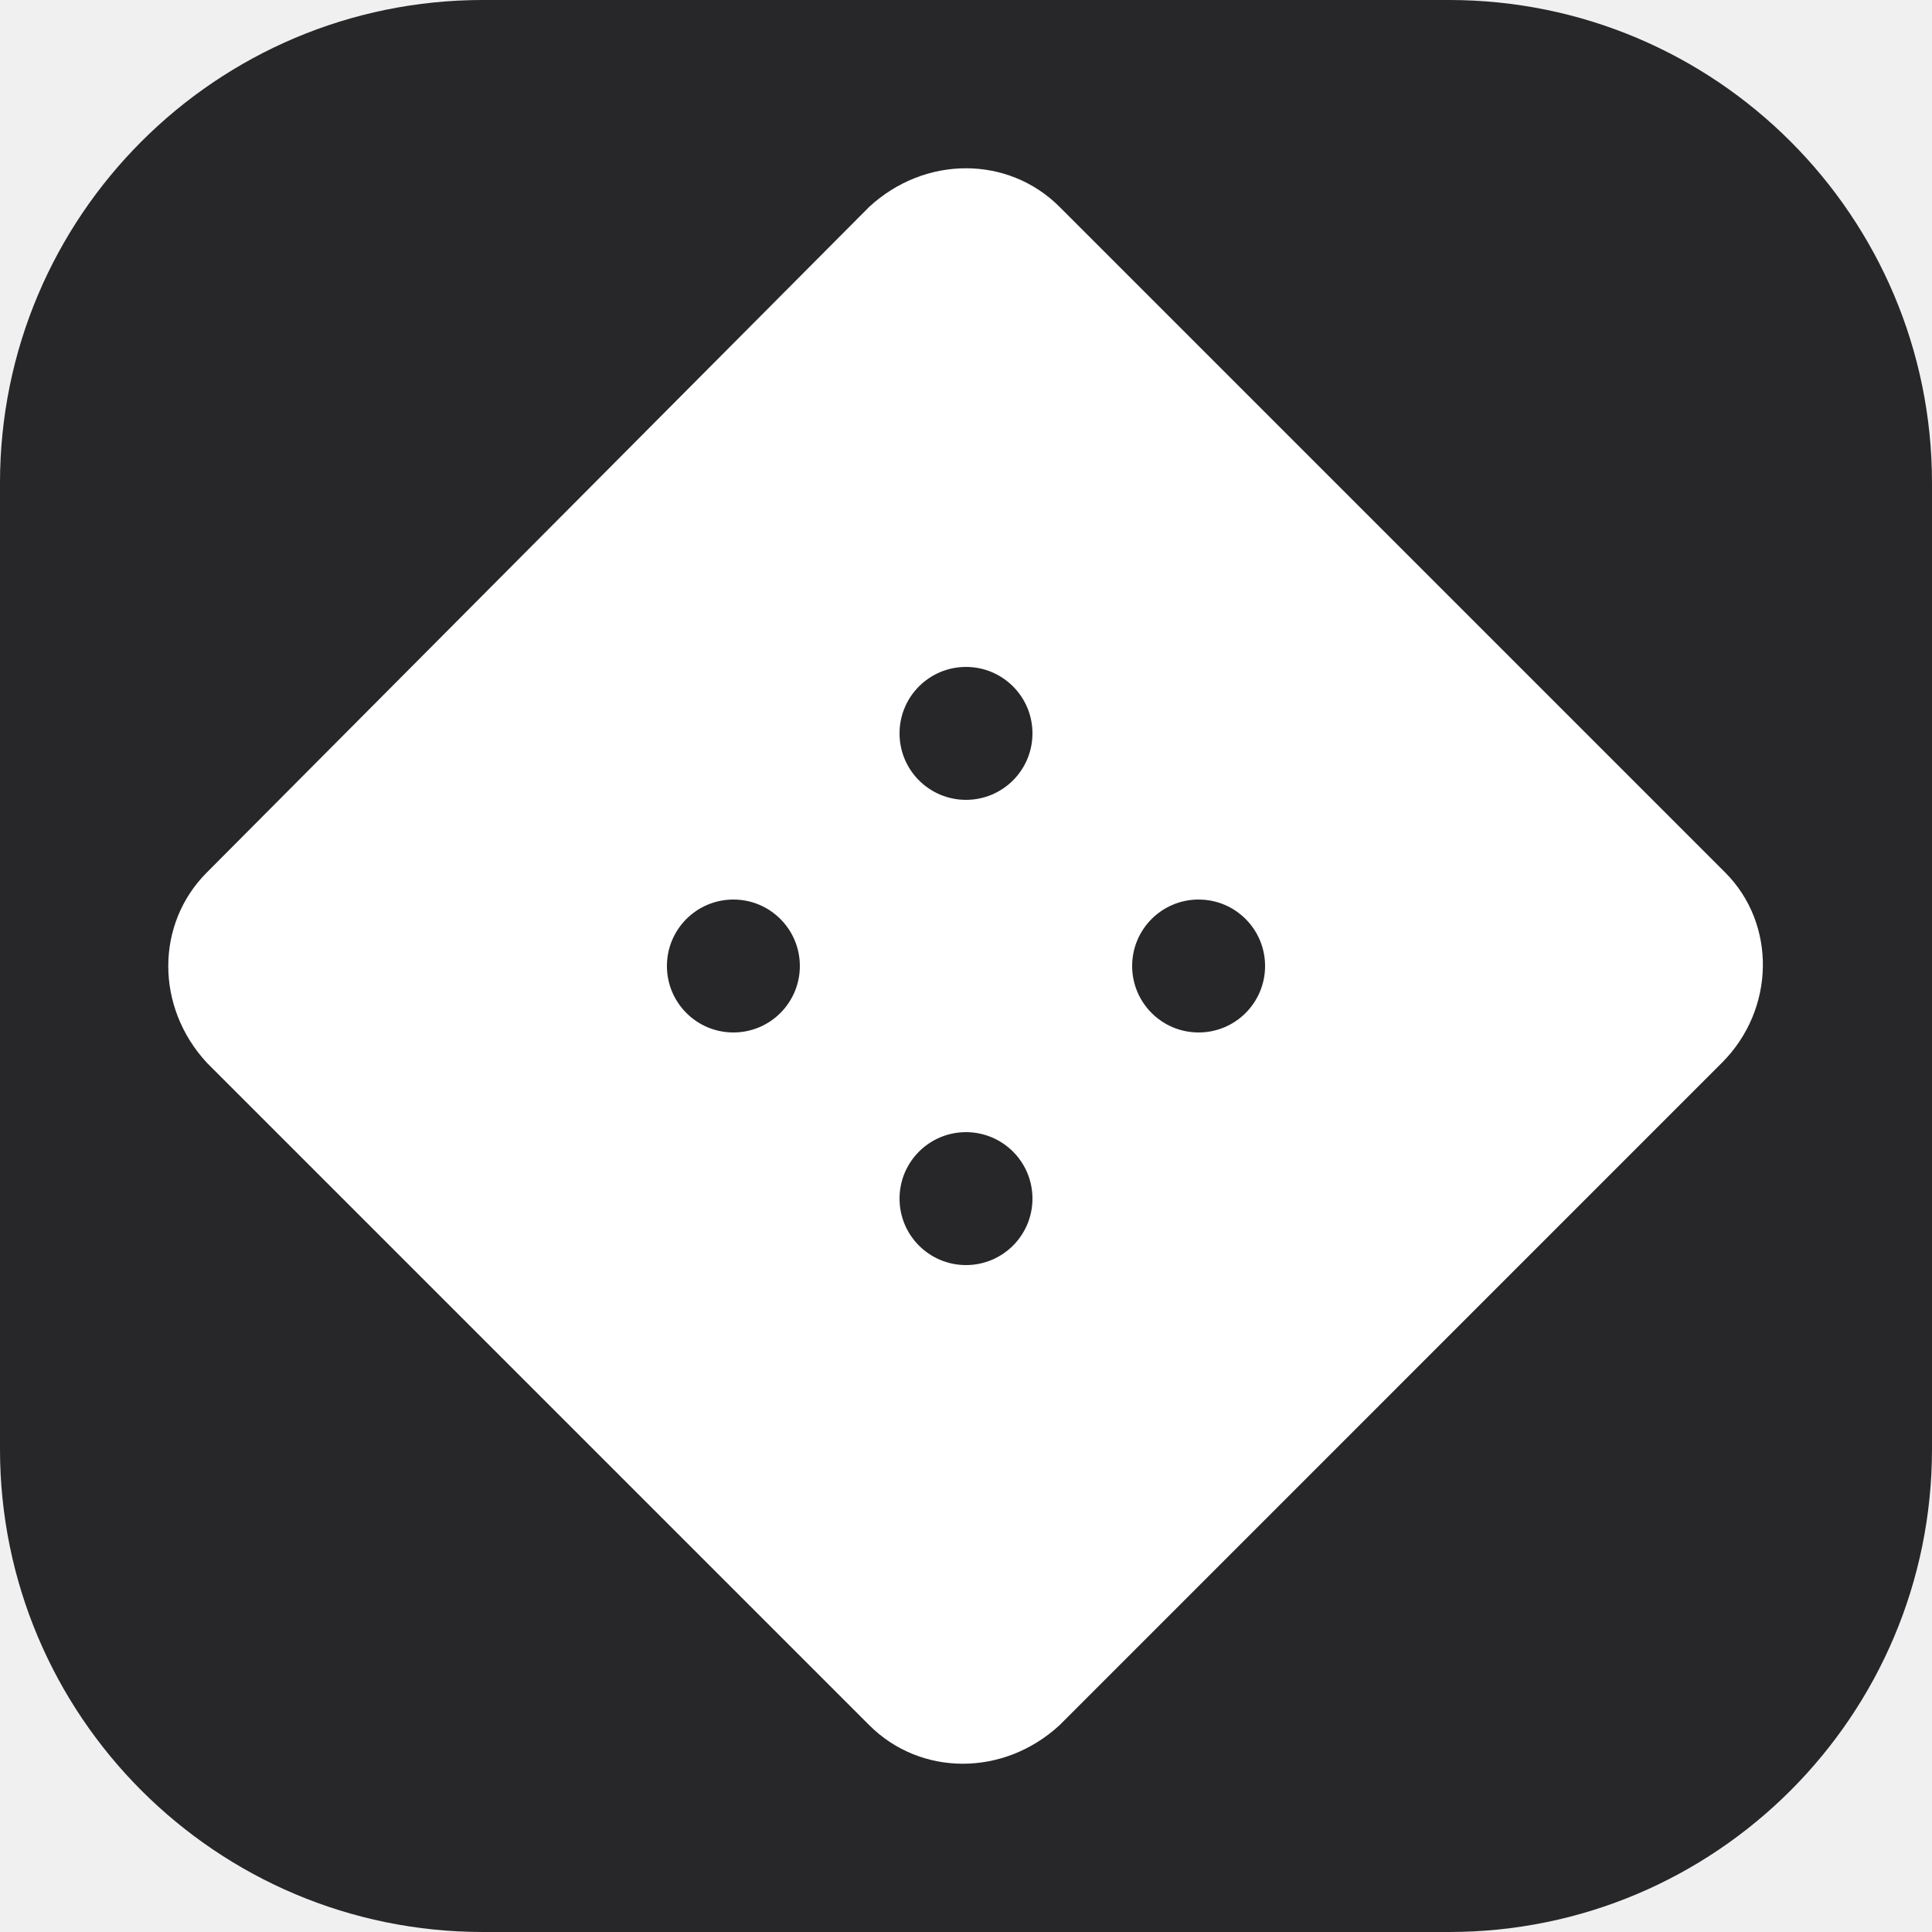
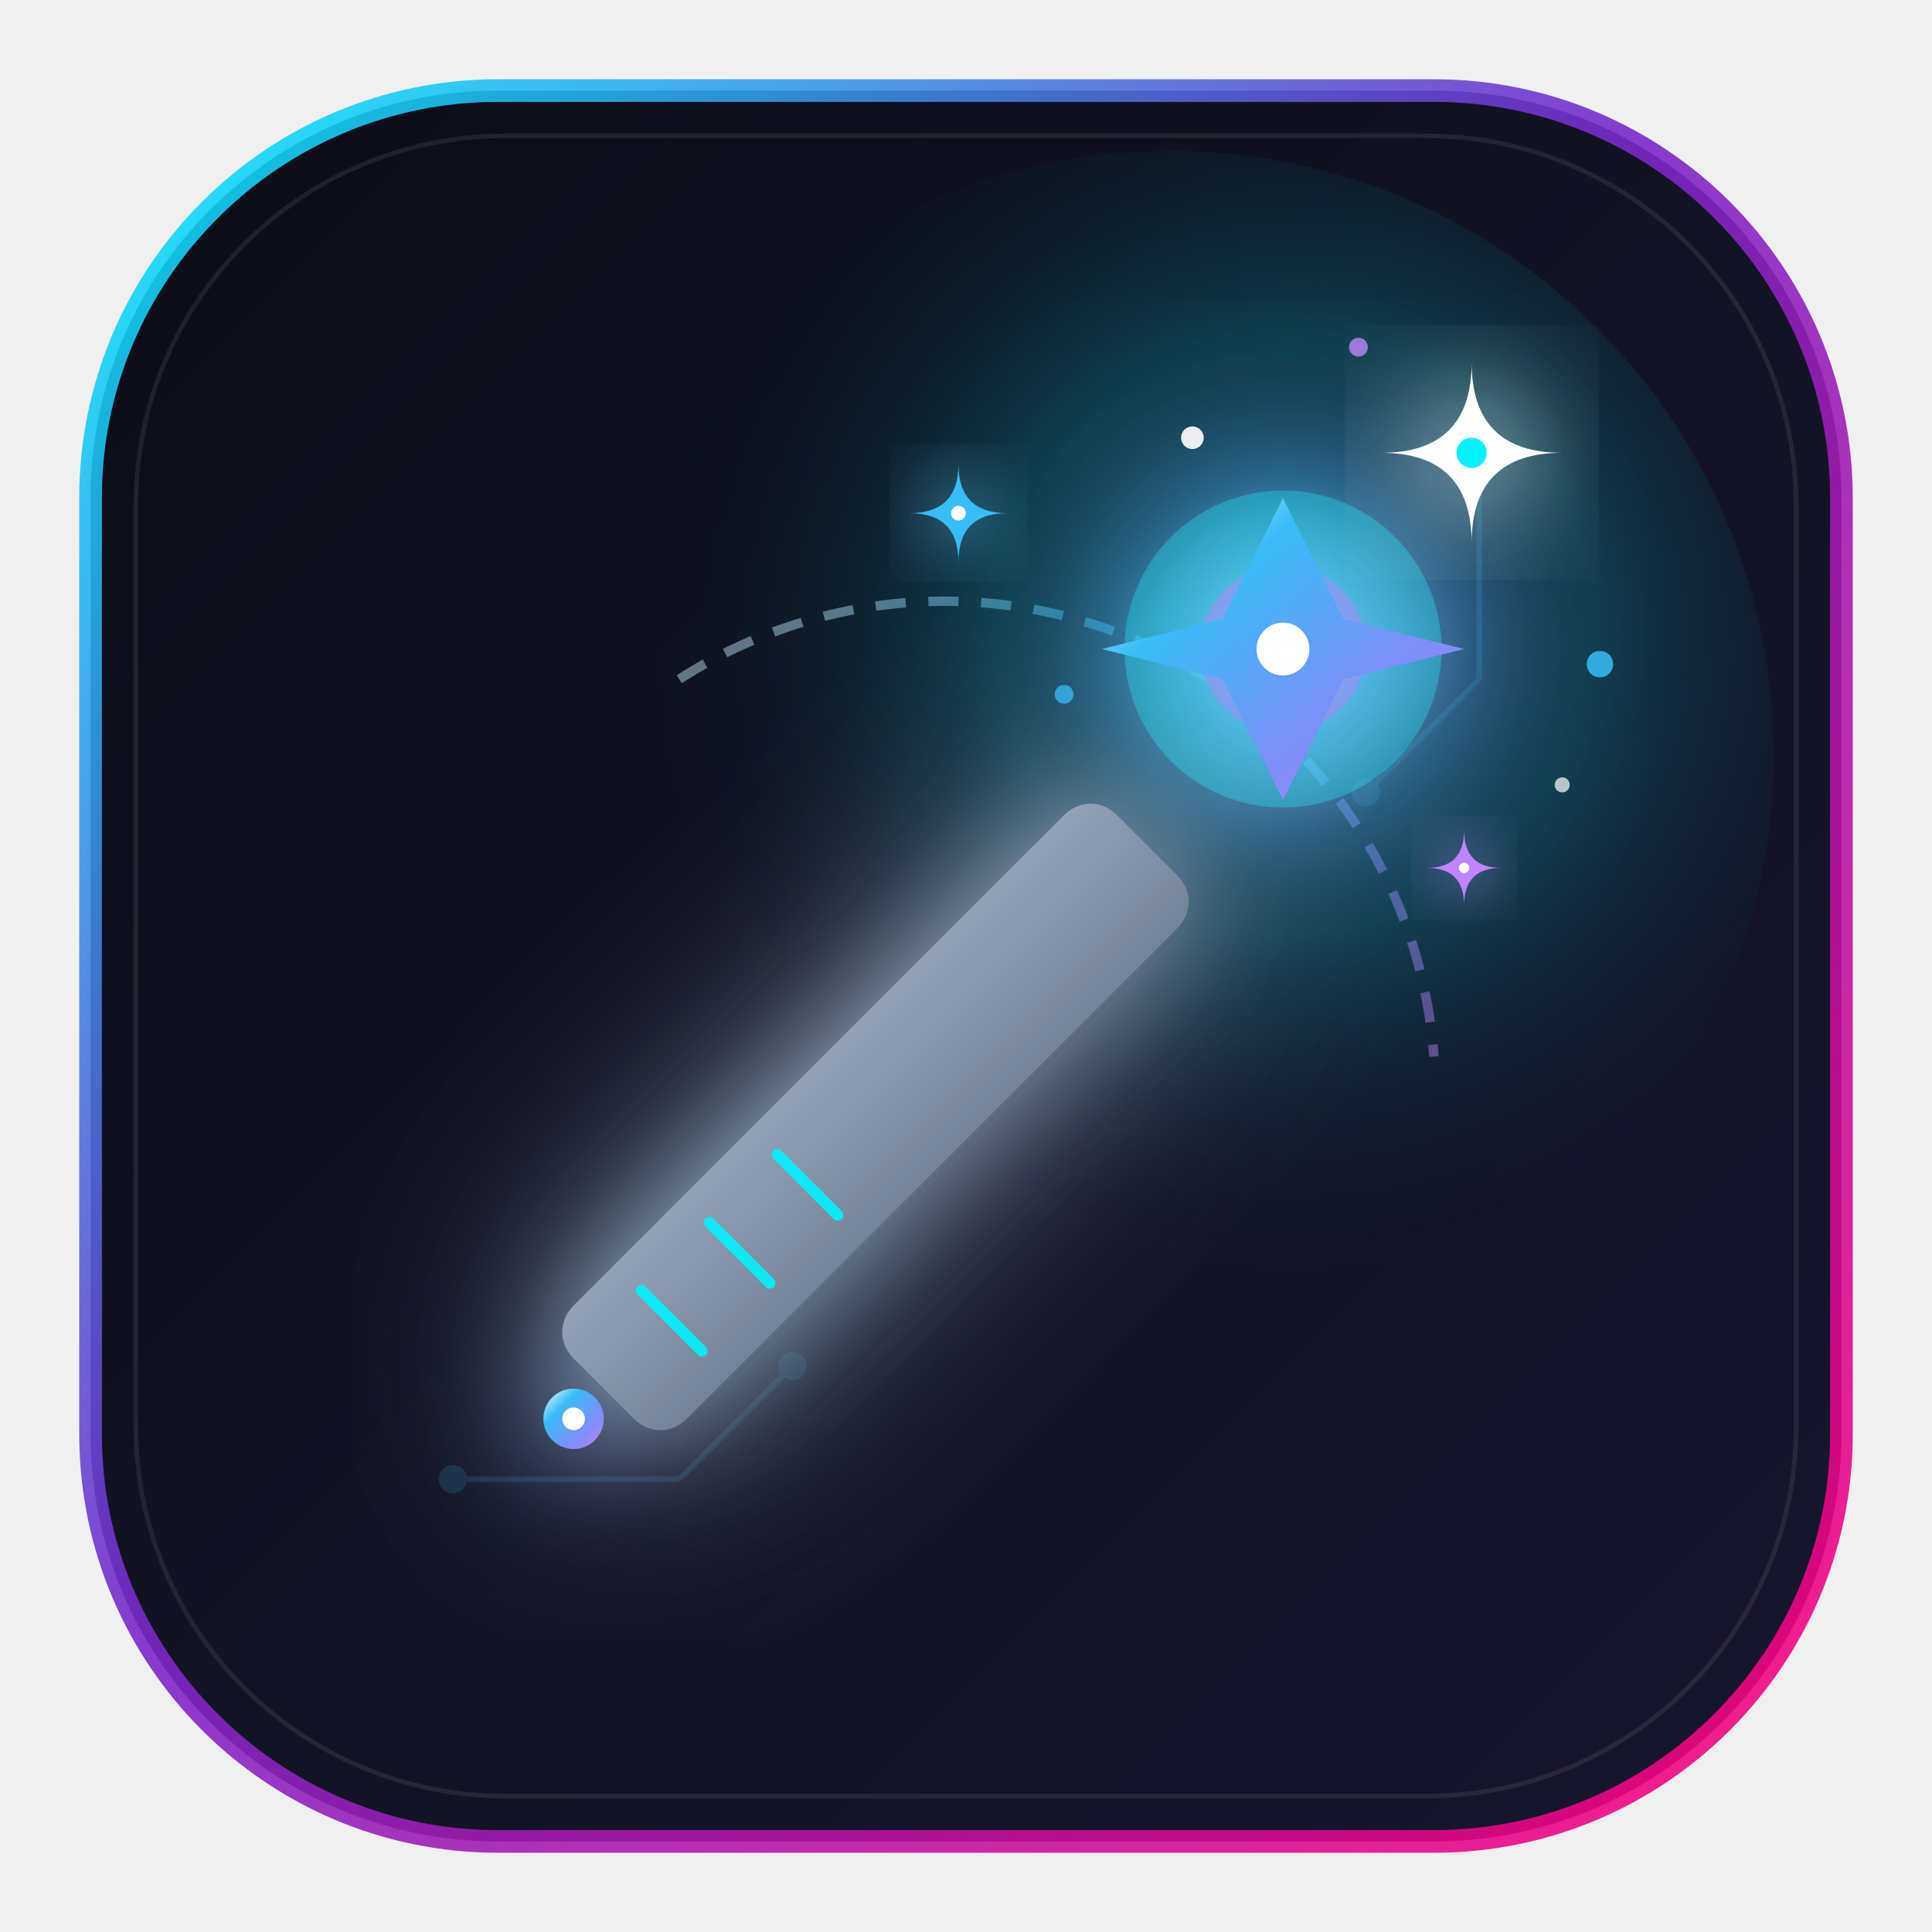
- <svg xmlns="http://www.w3.org/2000/svg" viewBox="0,0,256,256" width="170px" height="170px" fill-rule="nonzero">
-   <g transform="translate(17.92,17.92) scale(0.86,0.86)">
-     <g fill="#27272a" fill-rule="nonzero" stroke="none" stroke-width="1" stroke-linecap="butt" stroke-linejoin="miter" stroke-miterlimit="10" stroke-dasharray="" stroke-dashoffset="0" font-family="none" font-weight="none" font-size="none" text-anchor="none" style="mix-blend-mode: normal">
-       <path d="M53.581,276.837c-41.1,0 -74.419,-33.318 -74.419,-74.419v-148.837c0,-41.1 33.318,-74.419 74.419,-74.419h148.837c41.1,0 74.419,33.318 74.419,74.419v148.837c0,41.1 -33.318,74.419 -74.419,74.419z" id="shape" />
-     </g>
-     <g fill="#ffffff" fill-rule="nonzero" stroke="none" stroke-width="1" stroke-linecap="butt" stroke-linejoin="miter" stroke-miterlimit="10" stroke-dasharray="" stroke-dashoffset="0" font-family="none" font-weight="none" font-size="none" text-anchor="none" style="mix-blend-mode: normal">
-       <g transform="scale(5.12,5.12)">
-         <path d="M47.845,22.185l-20.03,-20.03c-1.543,-1.543 -4.046,-1.553 -5.729,0.002l-19.931,20.028c-1.542,1.542 -1.554,4.045 0,5.727l19.934,19.934c0.772,0.772 1.785,1.16 2.816,1.16c1.026,0 2.07,-0.385 2.91,-1.16l19.933,-19.934c1.605,-1.605 1.648,-4.175 0.097,-5.727zM18,27c-1.105,0 -2,-0.895 -2,-2c0,-1.105 0.895,-2 2,-2c1.105,0 2,0.895 2,2c0,1.105 -0.895,2 -2,2zM25,34c-1.105,0 -2,-0.895 -2,-2c0,-1.105 0.895,-2 2,-2c1.105,0 2,0.895 2,2c0,1.105 -0.895,2 -2,2zM25,20c-1.105,0 -2,-0.895 -2,-2c0,-1.105 0.895,-2 2,-2c1.105,0 2,0.895 2,2c0,1.105 -0.895,2 -2,2zM32,27c-1.105,0 -2,-0.895 -2,-2c0,-1.105 0.895,-2 2,-2c1.105,0 2,0.895 2,2c0,1.105 -0.895,2 -2,2z" />
-       </g>
-     </g>
+ <svg xmlns="http://www.w3.org/2000/svg" viewBox="0 0 512 512" width="100%" height="100%">
+   <defs>
+     <linearGradient id="bgGrad" x1="0%" y1="0%" x2="100%" y2="100%">
+       <stop offset="0%" stop-color="#0a0c16" />
+       <stop offset="50%" stop-color="#121324" />
+       <stop offset="100%" stop-color="#18152e" />
+     </linearGradient>
+     <linearGradient id="borderGrad" x1="0%" y1="0%" x2="100%" y2="100%">
+       <stop offset="0%" stop-color="#00f2fe" />
+       <stop offset="45%" stop-color="#7928ca" />
+       <stop offset="100%" stop-color="#ff007a" />
+     </linearGradient>
+     <linearGradient id="wandShaft" x1="0%" y1="0%" x2="100%" y2="100%">
+       <stop offset="0%" stop-color="#e2e8f0" />
+       <stop offset="40%" stop-color="#94a3b8" />
+       <stop offset="100%" stop-color="#334155" />
+     </linearGradient>
+     <linearGradient id="wandEnergy" x1="0%" y1="0%" x2="100%" y2="100%">
+       <stop offset="0%" stop-color="#ffffff" />
+       <stop offset="30%" stop-color="#38bdf8" />
+       <stop offset="70%" stop-color="#818cf8" />
+       <stop offset="100%" stop-color="#c084fc" />
+     </linearGradient>
+     <linearGradient id="neonCyan" x1="0%" y1="0%" x2="100%" y2="100%">
+       <stop offset="0%" stop-color="#38bdf8" />
+       <stop offset="100%" stop-color="#0284c7" />
+     </linearGradient>
+     <filter id="bloom" x="-20%" y="-20%" width="140%" height="140%">
+       <feGaussianBlur stdDeviation="14" result="blur1" />
+       <feGaussianBlur stdDeviation="28" result="blur2" />
+       <feMerge>
+         <feMergeNode in="blur2" />
+         <feMergeNode in="blur1" />
+         <feMergeNode in="SourceGraphic" />
+       </feMerge>
+     </filter>
+     <radialGradient id="centerNebula" cx="60%" cy="40%" r="55%">
+       <stop offset="0%" stop-color="#7928ca" stop-opacity="0.38" />
+       <stop offset="45%" stop-color="#00f2fe" stop-opacity="0.18" />
+       <stop offset="100%" stop-color="#0a0c16" stop-opacity="0" />
+     </radialGradient>
+   </defs>
+   <rect x="24" y="24" width="464" height="464" rx="108" ry="108" fill="url(#bgGrad)" />
+   <circle cx="310" cy="200" r="160" fill="url(#centerNebula)" />
+   <rect x="24" y="24" width="464" height="464" rx="108" ry="108" fill="none" stroke="url(#borderGrad)" stroke-width="6" opacity="0.9" />
+   <rect x="36" y="36" width="440" height="440" rx="98" ry="98" fill="none" stroke="#ffffff" stroke-width="1.2" opacity="0.08" />
+   <g opacity="0.15" stroke="#38bdf8" stroke-width="1.5">
+     <line x1="120" y1="392" x2="180" y2="392" />
+     <line x1="180" y1="392" x2="210" y2="362" />
+     <circle cx="120" cy="392" r="3" fill="#38bdf8" />
+     <circle cx="210" cy="362" r="3" fill="#38bdf8" />
+     <line x1="392" y1="120" x2="392" y2="180" />
+     <line x1="392" y1="180" x2="362" y2="210" />
+     <circle cx="392" cy="120" r="3" fill="#38bdf8" />
+     <circle cx="362" cy="210" r="3" fill="#38bdf8" />
  </g>
+   <path d="M 180 180 A 130 130 0 0 1 380 280" fill="none" stroke="url(#wandEnergy)" stroke-width="2.5" stroke-dasharray="8 6" opacity="0.45" />
+   <g filter="url(#bloom)">
+     <circle cx="340" cy="172" r="42" fill="#00f2fe" opacity="0.32" />
+     <circle cx="340" cy="172" r="22" fill="#c084fc" opacity="0.5" />
+     <path d="M 152 360 L 168 376 C 172 380 178 380 182 376 L 312 246 C 316 242 316 236 312 232 L 296 216 C 292 212 286 212 282 216 L 152 346 C 148 350 148 356 152 360 Z" fill="url(#wandShaft)" />
+     <path d="M 170 342 L 186 358" stroke="#00f2fe" stroke-width="3" stroke-linecap="round" opacity="0.9" />
+     <path d="M 188 324 L 204 340" stroke="#00f2fe" stroke-width="3" stroke-linecap="round" opacity="0.9" />
+     <path d="M 206 306 L 222 322" stroke="#00f2fe" stroke-width="3" stroke-linecap="round" opacity="0.9" />
+     <circle cx="152" cy="376" r="8" fill="url(#wandEnergy)" />
+     <circle cx="152" cy="376" r="3" fill="#ffffff" />
+     <polygon points="340,132 356,164 388,172 356,180 340,212 324,180 292,172 324,164" fill="url(#wandEnergy)" />
+     <circle cx="340" cy="172" r="7" fill="#ffffff" />
+   </g>
+   <g filter="url(#bloom)" transform="translate(390, 120)">
+     <path d="M 0,-24 Q 0,0 24,0 Q 0,0 0,24 Q 0,0 -24,0 Q 0,0 0,-24 Z" fill="#ffffff" />
+     <circle cx="0" cy="0" r="4" fill="#00f2fe" />
+   </g>
+   <g filter="url(#bloom)" transform="translate(254, 136) scale(0.65)">
+     <path d="M 0,-20 Q 0,0 20,0 Q 0,0 0,20 Q 0,0 -20,0 Q 0,0 0,-20 Z" fill="#38bdf8" />
+     <circle cx="0" cy="0" r="3" fill="#ffffff" />
+   </g>
+   <g filter="url(#bloom)" transform="translate(388, 230) scale(0.55)">
+     <path d="M 0,-18 Q 0,0 18,0 Q 0,0 0,18 Q 0,0 -18,0 Q 0,0 0,-18 Z" fill="#c084fc" />
+     <circle cx="0" cy="0" r="2.5" fill="#ffffff" />
+   </g>
+   <circle cx="316" cy="116" r="3" fill="#ffffff" opacity="0.9" filter="url(#bloom)" />
+   <circle cx="424" cy="176" r="3.5" fill="#38bdf8" opacity="0.85" filter="url(#bloom)" />
+   <circle cx="360" cy="92" r="2.5" fill="#c084fc" opacity="0.8" />
+   <circle cx="282" cy="184" r="2.5" fill="#38bdf8" opacity="0.75" />
+   <circle cx="414" cy="208" r="2" fill="#ffffff" opacity="0.7" />
</svg>
